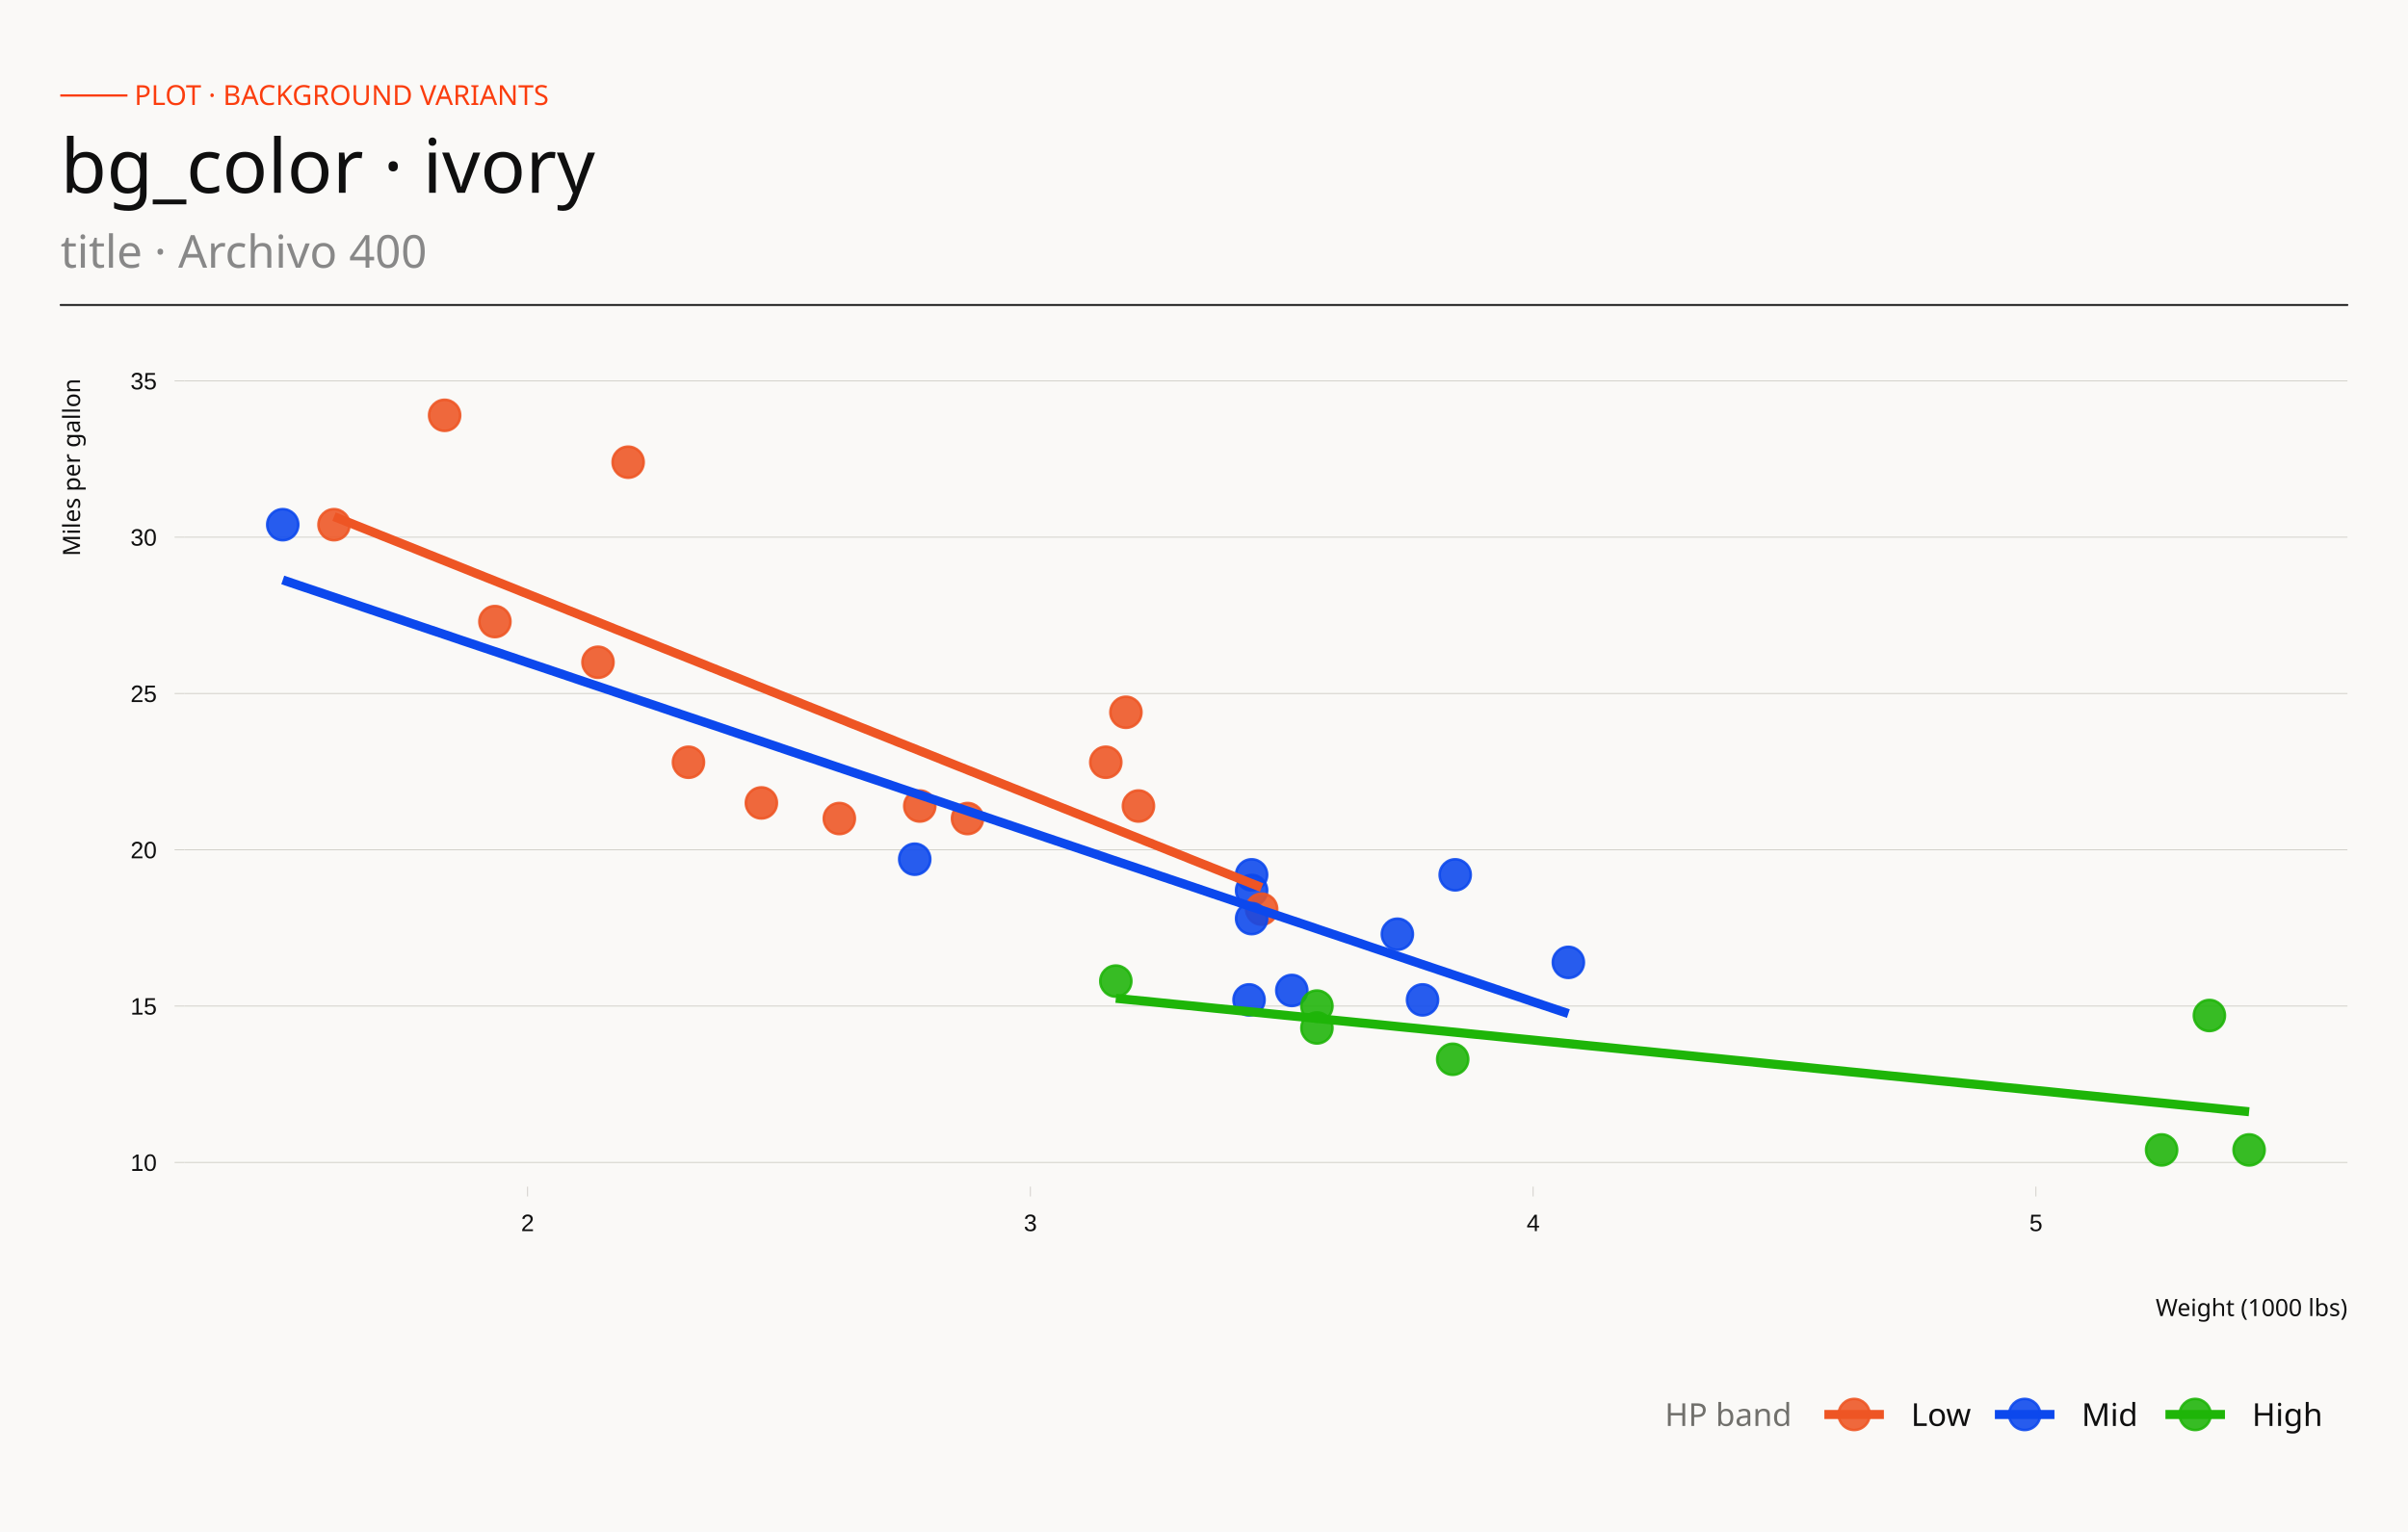
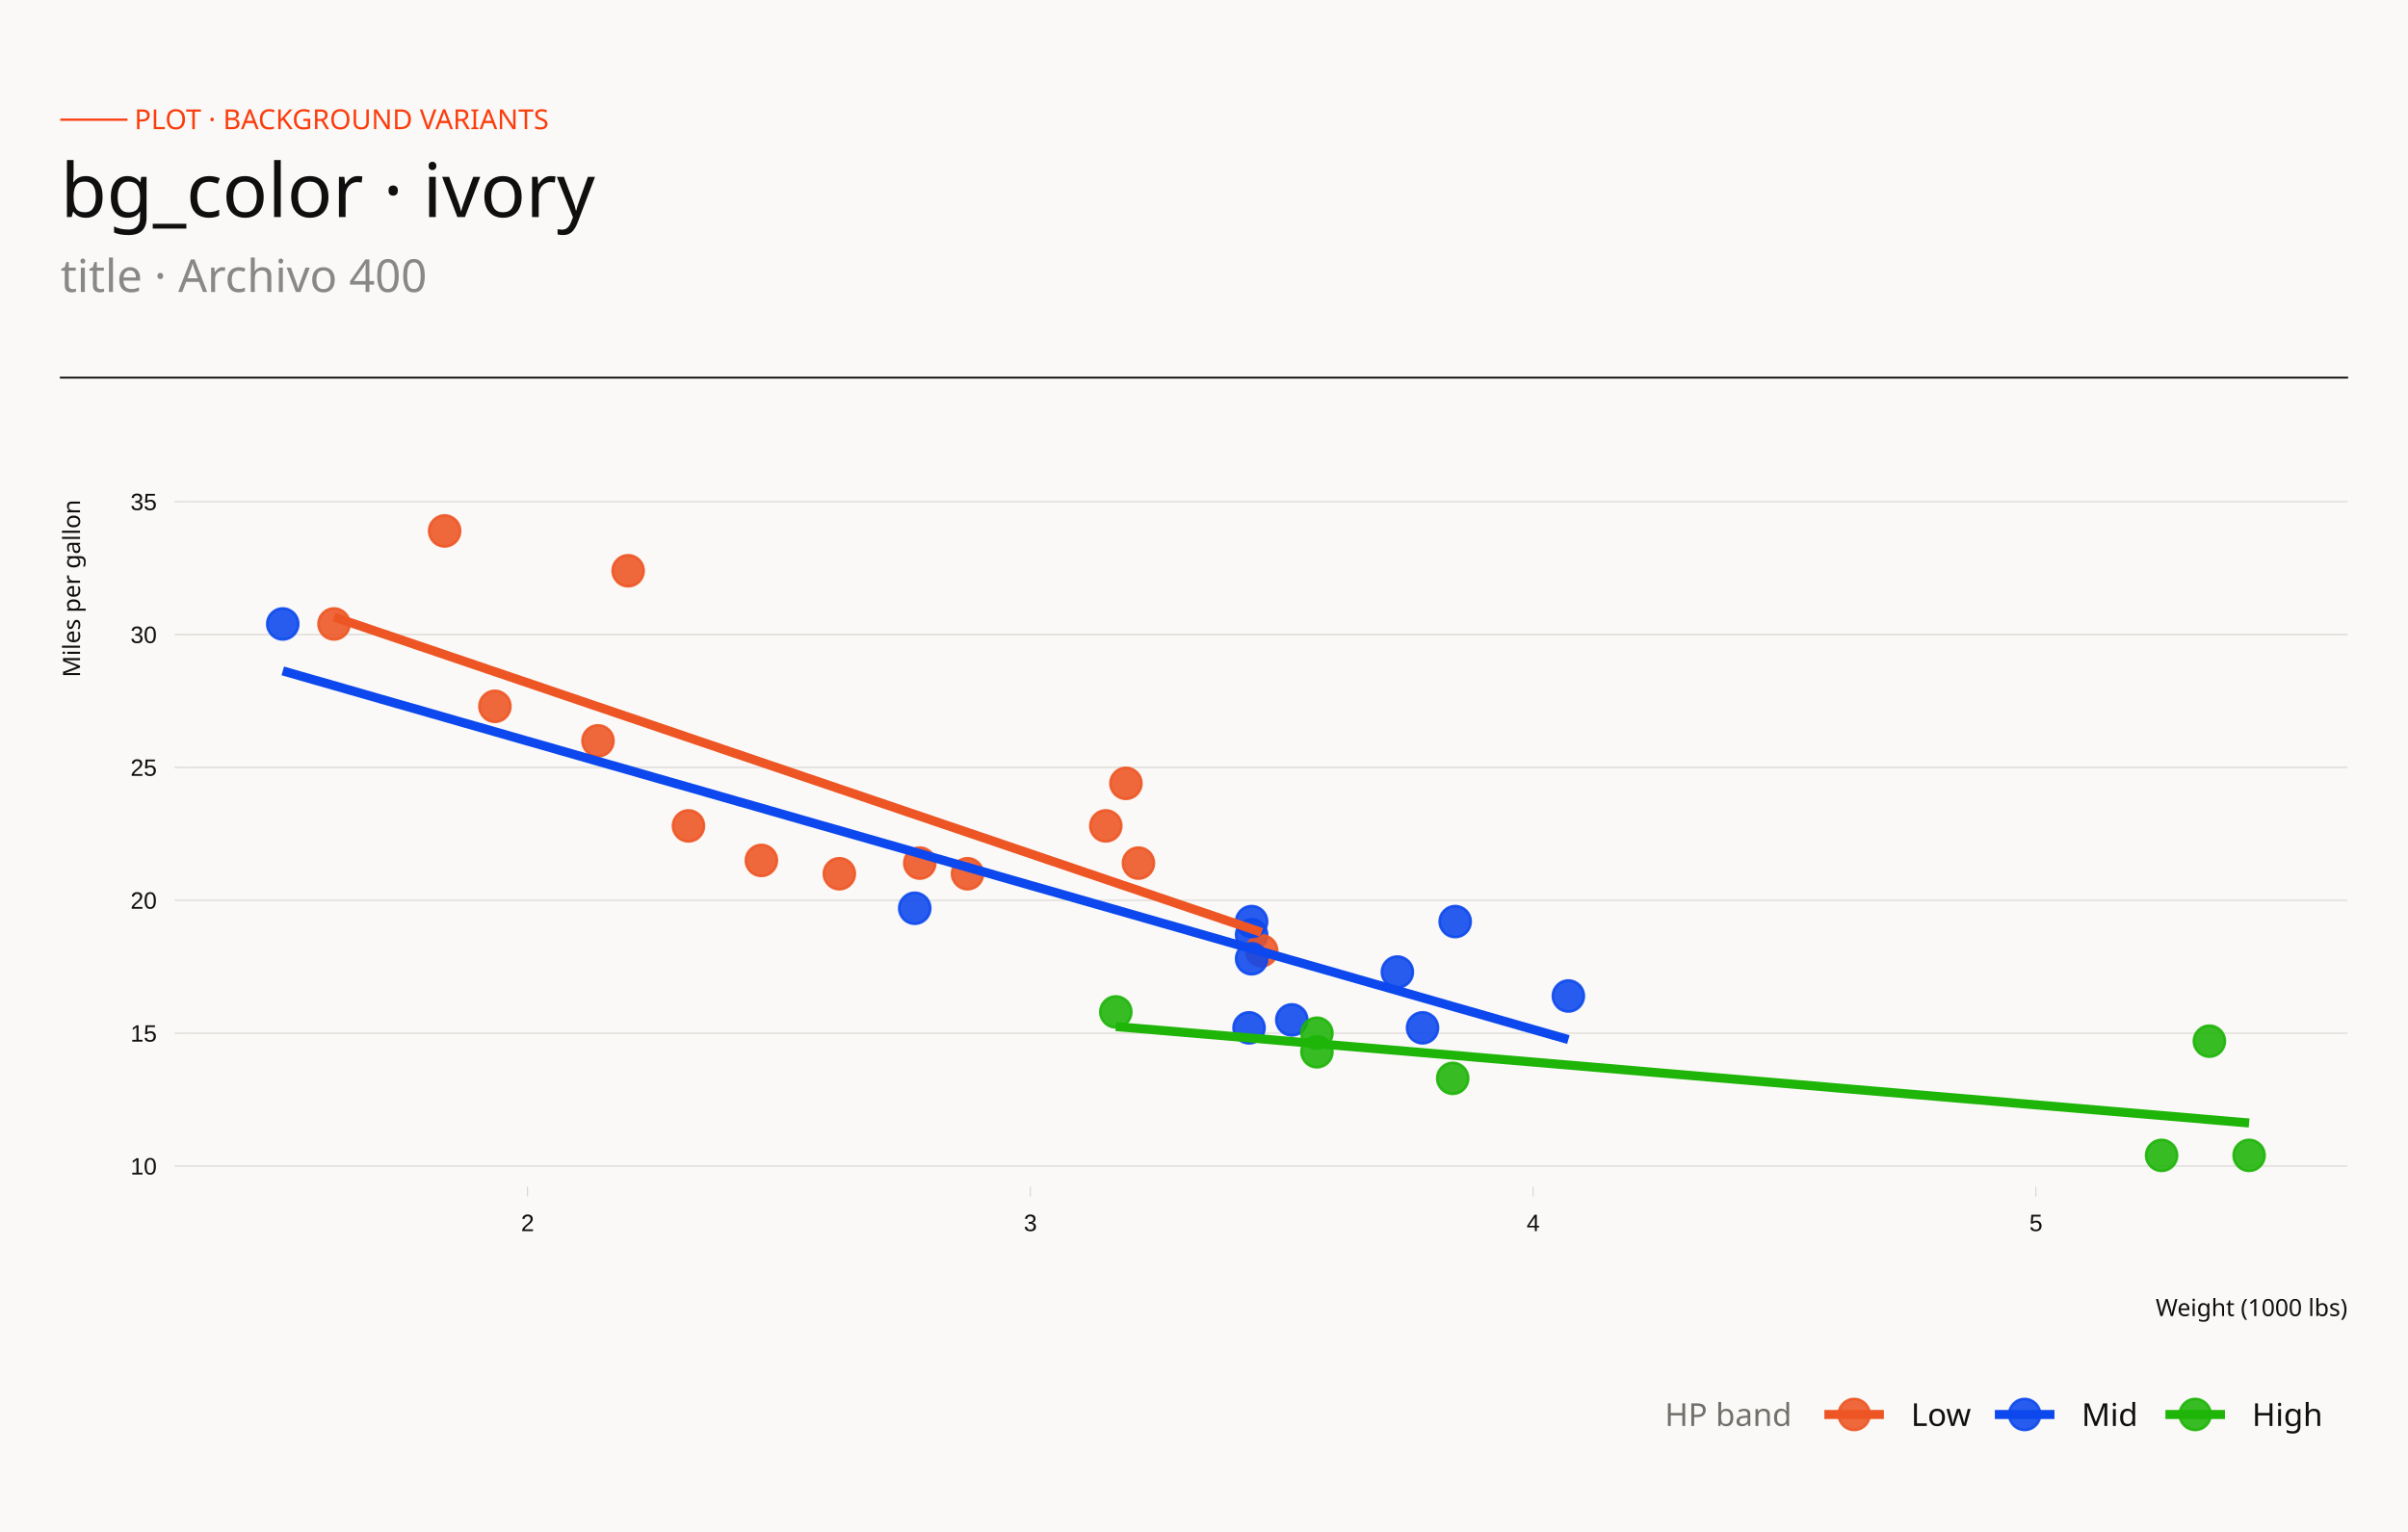
<svg xmlns="http://www.w3.org/2000/svg" width="396.00pt" height="252.00pt" viewBox="0 0 396.00 252.00">
  <g class="svglite">
    <defs>
      <style type="text/css">
    .svglite line, .svglite polyline, .svglite polygon, .svglite path, .svglite rect, .svglite circle {
      fill: none;
      stroke: #000000;
      stroke-linecap: round;
      stroke-linejoin: round;
      stroke-miterlimit: 10.00;
    }
    .svglite text {
      white-space: pre;
    }
    .svglite g.glyphgroup path {
      fill: inherit;
      stroke: none;
    }
  </style>
    </defs>
    <rect width="100%" height="100%" style="stroke: none; fill: none;" />
    <defs>
      <clipPath id="cpMC4wMHwzOTYuMDB8MC4wMHwyNTIuMDA=">
        <rect x="0.00" y="0.00" width="396.00" height="252.00" />
      </clipPath>
    </defs>
    <g clip-path="url(#cpMC4wMHwzOTYuMDB8MC4wMHwyNTIuMDA=)">
      <rect x="0.00" y="0.00" width="396.00" height="252.00" style="stroke-width: 0.63; stroke: none; fill: #FAF9F7;" />
    </g>
    <defs>
-       <clipPath id="cpMzAuMzN8Mzg2LjA0fDYyLjI3fDE5NS4yMA==">
-         <rect x="30.33" y="62.27" width="355.71" height="132.93" />
+       <clipPath id="cpMzAuMzN8Mzg2LjA0fDgyLjIwfDE5NS4yMA==">
+         <rect x="30.33" y="82.20" width="355.71" height="113.00" />
      </clipPath>
    </defs>
-     <g clip-path="url(#cpMzAuMzN8Mzg2LjA0fDYyLjI3fDE5NS4yMA==)">
-       <rect x="30.33" y="62.27" width="355.71" height="132.93" style="stroke-width: 0.63; stroke: none; fill: #FAF9F7;" />
-       <polyline points="30.33,191.22 386.04,191.22 " style="stroke-width: 0.15; stroke: #D0CEC8; stroke-linecap: butt;" />
-       <polyline points="30.33,165.50 386.04,165.50 " style="stroke-width: 0.15; stroke: #D0CEC8; stroke-linecap: butt;" />
-       <polyline points="30.33,139.79 386.04,139.79 " style="stroke-width: 0.15; stroke: #D0CEC8; stroke-linecap: butt;" />
-       <polyline points="30.33,114.08 386.04,114.08 " style="stroke-width: 0.15; stroke: #D0CEC8; stroke-linecap: butt;" />
-       <polyline points="30.33,88.37 386.04,88.37 " style="stroke-width: 0.15; stroke: #D0CEC8; stroke-linecap: butt;" />
-       <polyline points="30.33,62.66 386.04,62.66 " style="stroke-width: 0.15; stroke: #D0CEC8; stroke-linecap: butt;" />
-       <circle cx="138.03" cy="134.65" r="2.56" style="stroke-width: 0.42; stroke: #EE5524; stroke-opacity: 0.88; fill: #EE5524; fill-opacity: 0.88;" />
-       <circle cx="159.11" cy="134.65" r="2.56" style="stroke-width: 0.42; stroke: #EE5524; stroke-opacity: 0.88; fill: #EE5524; fill-opacity: 0.88;" />
-       <circle cx="113.22" cy="125.39" r="2.56" style="stroke-width: 0.42; stroke: #EE5524; stroke-opacity: 0.88; fill: #EE5524; fill-opacity: 0.88;" />
-       <circle cx="187.22" cy="132.59" r="2.56" style="stroke-width: 0.42; stroke: #EE5524; stroke-opacity: 0.88; fill: #EE5524; fill-opacity: 0.88;" />
-       <circle cx="205.83" cy="146.48" r="2.56" style="stroke-width: 0.42; stroke: #0C48ED; stroke-opacity: 0.88; fill: #0C48ED; fill-opacity: 0.88;" />
-       <circle cx="207.48" cy="149.56" r="2.56" style="stroke-width: 0.42; stroke: #EE5524; stroke-opacity: 0.88; fill: #EE5524; fill-opacity: 0.88;" />
-       <circle cx="216.57" cy="169.10" r="2.56" style="stroke-width: 0.42; stroke: #1EB508; stroke-opacity: 0.88; fill: #1EB508; fill-opacity: 0.88;" />
-       <circle cx="185.16" cy="117.17" r="2.56" style="stroke-width: 0.42; stroke: #EE5524; stroke-opacity: 0.88; fill: #EE5524; fill-opacity: 0.88;" />
-       <circle cx="181.85" cy="125.39" r="2.56" style="stroke-width: 0.42; stroke: #EE5524; stroke-opacity: 0.88; fill: #EE5524; fill-opacity: 0.88;" />
-       <circle cx="205.83" cy="143.91" r="2.56" style="stroke-width: 0.42; stroke: #0C48ED; stroke-opacity: 0.88; fill: #0C48ED; fill-opacity: 0.88;" />
-       <circle cx="205.83" cy="151.11" r="2.56" style="stroke-width: 0.42; stroke: #0C48ED; stroke-opacity: 0.88; fill: #0C48ED; fill-opacity: 0.88;" />
-       <circle cx="257.92" cy="158.31" r="2.56" style="stroke-width: 0.42; stroke: #0C48ED; stroke-opacity: 0.88; fill: #0C48ED; fill-opacity: 0.88;" />
-       <circle cx="229.80" cy="153.68" r="2.56" style="stroke-width: 0.42; stroke: #0C48ED; stroke-opacity: 0.88; fill: #0C48ED; fill-opacity: 0.88;" />
-       <circle cx="233.94" cy="164.48" r="2.56" style="stroke-width: 0.42; stroke: #0C48ED; stroke-opacity: 0.88; fill: #0C48ED; fill-opacity: 0.88;" />
-       <circle cx="355.48" cy="189.16" r="2.56" style="stroke-width: 0.42; stroke: #1EB508; stroke-opacity: 0.88; fill: #1EB508; fill-opacity: 0.88;" />
-       <circle cx="369.87" cy="189.16" r="2.56" style="stroke-width: 0.42; stroke: #1EB508; stroke-opacity: 0.88; fill: #1EB508; fill-opacity: 0.88;" />
-       <circle cx="363.34" cy="167.05" r="2.56" style="stroke-width: 0.42; stroke: #1EB508; stroke-opacity: 0.88; fill: #1EB508; fill-opacity: 0.88;" />
-       <circle cx="103.30" cy="76.03" r="2.56" style="stroke-width: 0.42; stroke: #EE5524; stroke-opacity: 0.88; fill: #EE5524; fill-opacity: 0.88;" />
-       <circle cx="54.93" cy="86.31" r="2.56" style="stroke-width: 0.42; stroke: #EE5524; stroke-opacity: 0.88; fill: #EE5524; fill-opacity: 0.88;" />
-       <circle cx="73.12" cy="68.32" r="2.56" style="stroke-width: 0.42; stroke: #EE5524; stroke-opacity: 0.88; fill: #EE5524; fill-opacity: 0.88;" />
-       <circle cx="125.21" cy="132.08" r="2.56" style="stroke-width: 0.42; stroke: #EE5524; stroke-opacity: 0.88; fill: #EE5524; fill-opacity: 0.88;" />
-       <circle cx="212.44" cy="162.93" r="2.56" style="stroke-width: 0.42; stroke: #0C48ED; stroke-opacity: 0.88; fill: #0C48ED; fill-opacity: 0.88;" />
-       <circle cx="205.41" cy="164.48" r="2.56" style="stroke-width: 0.42; stroke: #0C48ED; stroke-opacity: 0.88; fill: #0C48ED; fill-opacity: 0.88;" />
-       <circle cx="238.90" cy="174.25" r="2.56" style="stroke-width: 0.42; stroke: #1EB508; stroke-opacity: 0.88; fill: #1EB508; fill-opacity: 0.88;" />
-       <circle cx="239.31" cy="143.91" r="2.56" style="stroke-width: 0.42; stroke: #0C48ED; stroke-opacity: 0.88; fill: #0C48ED; fill-opacity: 0.88;" />
-       <circle cx="81.39" cy="102.25" r="2.56" style="stroke-width: 0.42; stroke: #EE5524; stroke-opacity: 0.88; fill: #EE5524; fill-opacity: 0.88;" />
-       <circle cx="98.34" cy="108.94" r="2.56" style="stroke-width: 0.42; stroke: #EE5524; stroke-opacity: 0.88; fill: #EE5524; fill-opacity: 0.88;" />
-       <circle cx="46.50" cy="86.31" r="2.56" style="stroke-width: 0.42; stroke: #0C48ED; stroke-opacity: 0.88; fill: #0C48ED; fill-opacity: 0.88;" />
-       <circle cx="183.50" cy="161.39" r="2.56" style="stroke-width: 0.42; stroke: #1EB508; stroke-opacity: 0.88; fill: #1EB508; fill-opacity: 0.88;" />
-       <circle cx="150.43" cy="141.34" r="2.56" style="stroke-width: 0.42; stroke: #0C48ED; stroke-opacity: 0.88; fill: #0C48ED; fill-opacity: 0.88;" />
-       <circle cx="216.57" cy="165.50" r="2.56" style="stroke-width: 0.42; stroke: #1EB508; stroke-opacity: 0.88; fill: #1EB508; fill-opacity: 0.88;" />
-       <circle cx="151.26" cy="132.59" r="2.56" style="stroke-width: 0.42; stroke: #EE5524; stroke-opacity: 0.88; fill: #EE5524; fill-opacity: 0.88;" />
-       <polyline points="54.93,84.98 56.86,85.75 58.79,86.52 60.72,87.29 62.65,88.07 64.59,88.84 66.52,89.61 68.45,90.38 70.38,91.16 72.31,91.93 74.24,92.70 76.17,93.47 78.10,94.25 80.03,95.02 81.96,95.79 83.90,96.56 85.83,97.34 87.76,98.11 89.69,98.88 91.62,99.65 93.55,100.43 95.48,101.20 97.41,101.97 99.34,102.74 101.27,103.52 103.21,104.29 105.14,105.06 107.07,105.83 109.00,106.61 110.93,107.38 112.86,108.15 114.79,108.92 116.72,109.70 118.65,110.47 120.58,111.24 122.52,112.01 124.45,112.79 126.38,113.56 128.31,114.33 130.24,115.10 132.17,115.88 134.10,116.65 136.03,117.42 137.96,118.19 139.89,118.97 141.83,119.74 143.76,120.51 145.69,121.28 147.62,122.06 149.55,122.83 151.48,123.60 153.41,124.37 155.34,125.15 157.27,125.92 159.20,126.69 161.14,127.46 163.07,128.24 165.00,129.01 166.93,129.78 168.86,130.55 170.79,131.32 172.72,132.10 174.65,132.87 176.58,133.64 178.51,134.41 180.45,135.19 182.38,135.96 184.31,136.73 186.24,137.50 188.17,138.28 190.10,139.05 192.03,139.82 193.96,140.59 195.89,141.37 197.82,142.14 199.76,142.91 201.69,143.68 203.62,144.46 205.55,145.23 207.48,146.00 " style="stroke-width: 1.49; stroke: #EE5524; stroke-linecap: butt;" />
-       <polyline points="46.50,95.40 49.17,96.31 51.85,97.21 54.53,98.11 57.20,99.01 59.88,99.92 62.55,100.82 65.23,101.72 67.91,102.63 70.58,103.53 73.26,104.43 75.93,105.34 78.61,106.24 81.29,107.14 83.96,108.04 86.64,108.95 89.32,109.85 91.99,110.75 94.67,111.66 97.34,112.56 100.02,113.46 102.70,114.37 105.37,115.27 108.05,116.17 110.73,117.08 113.40,117.98 116.08,118.88 118.75,119.78 121.43,120.69 124.11,121.59 126.78,122.49 129.46,123.40 132.13,124.30 134.81,125.20 137.49,126.11 140.16,127.01 142.84,127.91 145.52,128.81 148.19,129.72 150.87,130.62 153.54,131.52 156.22,132.43 158.90,133.33 161.57,134.23 164.25,135.14 166.93,136.04 169.60,136.94 172.28,137.85 174.95,138.75 177.63,139.65 180.31,140.55 182.98,141.46 185.66,142.36 188.34,143.26 191.01,144.17 193.69,145.07 196.36,145.97 199.04,146.88 201.72,147.78 204.39,148.68 207.07,149.59 209.74,150.49 212.42,151.39 215.10,152.29 217.77,153.20 220.45,154.10 223.13,155.00 225.80,155.91 228.48,156.81 231.15,157.71 233.83,158.62 236.51,159.52 239.18,160.42 241.86,161.32 244.54,162.23 247.21,163.13 249.89,164.03 252.56,164.94 255.24,165.84 257.92,166.74 " style="stroke-width: 1.49; stroke: #0C48ED; stroke-linecap: butt;" />
-       <polyline points="183.50,164.22 185.86,164.46 188.22,164.69 190.58,164.93 192.94,165.17 195.30,165.40 197.66,165.64 200.02,165.88 202.37,166.11 204.73,166.35 207.09,166.58 209.45,166.82 211.81,167.06 214.17,167.29 216.53,167.53 218.89,167.77 221.25,168.00 223.61,168.24 225.97,168.47 228.32,168.71 230.68,168.95 233.04,169.18 235.40,169.42 237.76,169.65 240.12,169.89 242.48,170.13 244.84,170.36 247.20,170.60 249.56,170.84 251.91,171.07 254.27,171.31 256.63,171.54 258.99,171.78 261.35,172.02 263.71,172.25 266.07,172.49 268.43,172.73 270.79,172.96 273.15,173.20 275.51,173.43 277.86,173.67 280.22,173.91 282.58,174.14 284.94,174.38 287.30,174.61 289.66,174.85 292.02,175.09 294.38,175.32 296.74,175.56 299.10,175.80 301.46,176.03 303.81,176.27 306.17,176.50 308.53,176.74 310.89,176.98 313.25,177.21 315.61,177.45 317.97,177.69 320.33,177.92 322.69,178.16 325.05,178.39 327.41,178.63 329.76,178.87 332.12,179.10 334.48,179.34 336.84,179.57 339.20,179.81 341.56,180.05 343.92,180.28 346.28,180.52 348.64,180.76 351.00,180.99 353.36,181.23 355.71,181.46 358.07,181.70 360.43,181.94 362.79,182.17 365.15,182.41 367.51,182.65 369.87,182.88 " style="stroke-width: 1.49; stroke: #1EB508; stroke-linecap: butt;" />
+     <g clip-path="url(#cpMzAuMzN8Mzg2LjA0fDgyLjIwfDE5NS4yMA==)">
+       <rect x="30.33" y="82.20" width="355.71" height="113.00" style="stroke-width: 0.63; stroke: none; fill: #FAF9F7;" />
+       <polyline points="30.33,191.81 386.04,191.81 " style="stroke-width: 0.15; stroke: #D0CEC8; stroke-linecap: butt;" />
+       <polyline points="30.33,169.96 386.04,169.96 " style="stroke-width: 0.15; stroke: #D0CEC8; stroke-linecap: butt;" />
+       <polyline points="30.33,148.10 386.04,148.10 " style="stroke-width: 0.15; stroke: #D0CEC8; stroke-linecap: butt;" />
+       <polyline points="30.33,126.24 386.04,126.24 " style="stroke-width: 0.15; stroke: #D0CEC8; stroke-linecap: butt;" />
+       <polyline points="30.33,104.38 386.04,104.38 " style="stroke-width: 0.15; stroke: #D0CEC8; stroke-linecap: butt;" />
+       <polyline points="30.33,82.53 386.04,82.53 " style="stroke-width: 0.15; stroke: #D0CEC8; stroke-linecap: butt;" />
+       <circle cx="138.03" cy="143.73" r="2.56" style="stroke-width: 0.42; stroke: #EE5524; stroke-opacity: 0.88; fill: #EE5524; fill-opacity: 0.88;" />
+       <circle cx="159.11" cy="143.73" r="2.56" style="stroke-width: 0.42; stroke: #EE5524; stroke-opacity: 0.88; fill: #EE5524; fill-opacity: 0.88;" />
+       <circle cx="113.22" cy="135.86" r="2.56" style="stroke-width: 0.42; stroke: #EE5524; stroke-opacity: 0.88; fill: #EE5524; fill-opacity: 0.88;" />
+       <circle cx="187.22" cy="141.98" r="2.56" style="stroke-width: 0.42; stroke: #EE5524; stroke-opacity: 0.88; fill: #EE5524; fill-opacity: 0.88;" />
+       <circle cx="205.83" cy="153.78" r="2.56" style="stroke-width: 0.42; stroke: #0C48ED; stroke-opacity: 0.88; fill: #0C48ED; fill-opacity: 0.88;" />
+       <circle cx="207.48" cy="156.40" r="2.56" style="stroke-width: 0.42; stroke: #EE5524; stroke-opacity: 0.88; fill: #EE5524; fill-opacity: 0.88;" />
+       <circle cx="216.57" cy="173.02" r="2.56" style="stroke-width: 0.42; stroke: #1EB508; stroke-opacity: 0.88; fill: #1EB508; fill-opacity: 0.88;" />
+       <circle cx="185.16" cy="128.86" r="2.56" style="stroke-width: 0.42; stroke: #EE5524; stroke-opacity: 0.88; fill: #EE5524; fill-opacity: 0.88;" />
+       <circle cx="181.85" cy="135.86" r="2.56" style="stroke-width: 0.42; stroke: #EE5524; stroke-opacity: 0.88; fill: #EE5524; fill-opacity: 0.88;" />
+       <circle cx="205.83" cy="151.60" r="2.56" style="stroke-width: 0.42; stroke: #0C48ED; stroke-opacity: 0.88; fill: #0C48ED; fill-opacity: 0.88;" />
+       <circle cx="205.83" cy="157.72" r="2.56" style="stroke-width: 0.42; stroke: #0C48ED; stroke-opacity: 0.88; fill: #0C48ED; fill-opacity: 0.88;" />
+       <circle cx="257.92" cy="163.84" r="2.56" style="stroke-width: 0.42; stroke: #0C48ED; stroke-opacity: 0.88; fill: #0C48ED; fill-opacity: 0.88;" />
+       <circle cx="229.80" cy="159.90" r="2.56" style="stroke-width: 0.42; stroke: #0C48ED; stroke-opacity: 0.88; fill: #0C48ED; fill-opacity: 0.88;" />
+       <circle cx="233.94" cy="169.08" r="2.56" style="stroke-width: 0.42; stroke: #0C48ED; stroke-opacity: 0.88; fill: #0C48ED; fill-opacity: 0.88;" />
+       <circle cx="355.48" cy="190.06" r="2.56" style="stroke-width: 0.42; stroke: #1EB508; stroke-opacity: 0.88; fill: #1EB508; fill-opacity: 0.88;" />
+       <circle cx="369.87" cy="190.06" r="2.56" style="stroke-width: 0.42; stroke: #1EB508; stroke-opacity: 0.88; fill: #1EB508; fill-opacity: 0.88;" />
+       <circle cx="363.34" cy="171.27" r="2.56" style="stroke-width: 0.42; stroke: #1EB508; stroke-opacity: 0.88; fill: #1EB508; fill-opacity: 0.88;" />
+       <circle cx="103.30" cy="93.89" r="2.56" style="stroke-width: 0.42; stroke: #EE5524; stroke-opacity: 0.88; fill: #EE5524; fill-opacity: 0.88;" />
+       <circle cx="54.93" cy="102.64" r="2.56" style="stroke-width: 0.42; stroke: #EE5524; stroke-opacity: 0.88; fill: #EE5524; fill-opacity: 0.88;" />
+       <circle cx="73.12" cy="87.34" r="2.56" style="stroke-width: 0.42; stroke: #EE5524; stroke-opacity: 0.88; fill: #EE5524; fill-opacity: 0.88;" />
+       <circle cx="125.21" cy="141.54" r="2.56" style="stroke-width: 0.42; stroke: #EE5524; stroke-opacity: 0.88; fill: #EE5524; fill-opacity: 0.88;" />
+       <circle cx="212.44" cy="167.77" r="2.56" style="stroke-width: 0.42; stroke: #0C48ED; stroke-opacity: 0.88; fill: #0C48ED; fill-opacity: 0.88;" />
+       <circle cx="205.41" cy="169.08" r="2.56" style="stroke-width: 0.42; stroke: #0C48ED; stroke-opacity: 0.88; fill: #0C48ED; fill-opacity: 0.88;" />
+       <circle cx="238.90" cy="177.39" r="2.56" style="stroke-width: 0.42; stroke: #1EB508; stroke-opacity: 0.88; fill: #1EB508; fill-opacity: 0.88;" />
+       <circle cx="239.31" cy="151.60" r="2.56" style="stroke-width: 0.42; stroke: #0C48ED; stroke-opacity: 0.88; fill: #0C48ED; fill-opacity: 0.88;" />
+       <circle cx="81.39" cy="116.19" r="2.56" style="stroke-width: 0.42; stroke: #EE5524; stroke-opacity: 0.88; fill: #EE5524; fill-opacity: 0.88;" />
+       <circle cx="98.34" cy="121.87" r="2.56" style="stroke-width: 0.42; stroke: #EE5524; stroke-opacity: 0.88; fill: #EE5524; fill-opacity: 0.88;" />
+       <circle cx="46.50" cy="102.64" r="2.56" style="stroke-width: 0.42; stroke: #0C48ED; stroke-opacity: 0.88; fill: #0C48ED; fill-opacity: 0.88;" />
+       <circle cx="183.50" cy="166.46" r="2.56" style="stroke-width: 0.42; stroke: #1EB508; stroke-opacity: 0.88; fill: #1EB508; fill-opacity: 0.88;" />
+       <circle cx="150.43" cy="149.41" r="2.56" style="stroke-width: 0.42; stroke: #0C48ED; stroke-opacity: 0.88; fill: #0C48ED; fill-opacity: 0.88;" />
+       <circle cx="216.57" cy="169.96" r="2.56" style="stroke-width: 0.42; stroke: #1EB508; stroke-opacity: 0.88; fill: #1EB508; fill-opacity: 0.88;" />
+       <circle cx="151.26" cy="141.98" r="2.56" style="stroke-width: 0.42; stroke: #EE5524; stroke-opacity: 0.88; fill: #EE5524; fill-opacity: 0.88;" />
+       <polyline points="54.93,101.50 56.86,102.16 58.79,102.81 60.72,103.47 62.65,104.13 64.59,104.78 66.52,105.44 68.45,106.10 70.38,106.75 72.31,107.41 74.24,108.07 76.17,108.72 78.10,109.38 80.03,110.04 81.96,110.69 83.90,111.35 85.83,112.01 87.76,112.66 89.69,113.32 91.62,113.98 93.55,114.63 95.48,115.29 97.41,115.95 99.34,116.60 101.27,117.26 103.21,117.92 105.14,118.57 107.07,119.23 109.00,119.89 110.93,120.54 112.86,121.20 114.79,121.86 116.72,122.51 118.65,123.17 120.58,123.83 122.52,124.48 124.45,125.14 126.38,125.80 128.31,126.45 130.24,127.11 132.17,127.77 134.10,128.42 136.03,129.08 137.96,129.74 139.89,130.39 141.83,131.05 143.76,131.71 145.69,132.36 147.62,133.02 149.55,133.68 151.48,134.33 153.41,134.99 155.34,135.65 157.27,136.30 159.20,136.96 161.14,137.62 163.07,138.27 165.00,138.93 166.93,139.59 168.86,140.24 170.79,140.90 172.72,141.56 174.65,142.21 176.58,142.87 178.51,143.53 180.45,144.18 182.38,144.84 184.31,145.50 186.24,146.15 188.17,146.81 190.10,147.47 192.03,148.12 193.96,148.78 195.89,149.44 197.82,150.09 199.76,150.75 201.69,151.41 203.62,152.06 205.55,152.72 207.48,153.38 " style="stroke-width: 1.49; stroke: #EE5524; stroke-linecap: butt;" />
+       <polyline points="46.50,110.36 49.17,111.13 51.85,111.90 54.53,112.66 57.20,113.43 59.88,114.20 62.55,114.97 65.23,115.74 67.91,116.50 70.58,117.27 73.26,118.04 75.93,118.81 78.61,119.57 81.29,120.34 83.96,121.11 86.64,121.88 89.32,122.64 91.99,123.41 94.67,124.18 97.34,124.95 100.02,125.72 102.70,126.48 105.37,127.25 108.05,128.02 110.73,128.79 113.40,129.55 116.08,130.32 118.75,131.09 121.43,131.86 124.11,132.62 126.78,133.39 129.46,134.16 132.13,134.93 134.81,135.70 137.49,136.46 140.16,137.23 142.84,138.00 145.52,138.77 148.19,139.53 150.87,140.30 153.54,141.07 156.22,141.84 158.90,142.60 161.57,143.37 164.25,144.14 166.93,144.91 169.60,145.68 172.28,146.44 174.95,147.21 177.63,147.98 180.31,148.75 182.98,149.51 185.66,150.28 188.34,151.05 191.01,151.82 193.69,152.58 196.36,153.35 199.04,154.12 201.72,154.89 204.39,155.66 207.07,156.42 209.74,157.19 212.42,157.96 215.10,158.73 217.77,159.49 220.45,160.26 223.13,161.03 225.80,161.80 228.48,162.56 231.15,163.33 233.83,164.10 236.51,164.87 239.18,165.64 241.86,166.40 244.54,167.17 247.21,167.94 249.89,168.71 252.56,169.47 255.24,170.24 257.92,171.01 " style="stroke-width: 1.49; stroke: #0C48ED; stroke-linecap: butt;" />
+       <polyline points="183.50,168.87 185.86,169.07 188.22,169.27 190.58,169.47 192.94,169.67 195.30,169.87 197.66,170.07 200.02,170.27 202.37,170.47 204.73,170.67 207.09,170.87 209.45,171.07 211.81,171.28 214.17,171.48 216.53,171.68 218.89,171.88 221.25,172.08 223.61,172.28 225.97,172.48 228.32,172.68 230.68,172.88 233.04,173.08 235.40,173.28 237.76,173.48 240.12,173.68 242.48,173.89 244.84,174.09 247.20,174.29 249.56,174.49 251.91,174.69 254.27,174.89 256.63,175.09 258.99,175.29 261.35,175.49 263.71,175.69 266.07,175.89 268.43,176.09 270.79,176.30 273.15,176.50 275.51,176.70 277.86,176.90 280.22,177.10 282.58,177.30 284.94,177.50 287.30,177.70 289.66,177.90 292.02,178.10 294.38,178.30 296.74,178.50 299.10,178.70 301.46,178.91 303.81,179.11 306.17,179.31 308.53,179.51 310.89,179.71 313.25,179.91 315.61,180.11 317.97,180.31 320.33,180.51 322.69,180.71 325.05,180.91 327.41,181.11 329.76,181.31 332.12,181.52 334.48,181.72 336.84,181.92 339.20,182.12 341.56,182.32 343.92,182.52 346.28,182.72 348.64,182.92 351.00,183.12 353.36,183.32 355.71,183.52 358.07,183.72 360.43,183.92 362.79,184.13 365.15,184.33 367.51,184.53 369.87,184.73 " style="stroke-width: 1.49; stroke: #1EB508; stroke-linecap: butt;" />
    </g>
    <g clip-path="url(#cpMC4wMHwzOTYuMDB8MC4wMHwyNTIuMDA=)">
-       <text x="25.79" y="192.61" text-anchor="end" style="font-size: 3.90px;fill: #0F0F0F; font-family: &quot;Arial&quot;;" textLength="4.31px" lengthAdjust="spacingAndGlyphs">10</text>
-       <text x="25.79" y="166.90" text-anchor="end" style="font-size: 3.90px;fill: #0F0F0F; font-family: &quot;Arial&quot;;" textLength="4.31px" lengthAdjust="spacingAndGlyphs">15</text>
-       <text x="25.79" y="141.19" text-anchor="end" style="font-size: 3.90px;fill: #0F0F0F; font-family: &quot;Arial&quot;;" textLength="4.31px" lengthAdjust="spacingAndGlyphs">20</text>
-       <text x="25.79" y="115.48" text-anchor="end" style="font-size: 3.90px;fill: #0F0F0F; font-family: &quot;Arial&quot;;" textLength="4.31px" lengthAdjust="spacingAndGlyphs">25</text>
-       <text x="25.79" y="89.76" text-anchor="end" style="font-size: 3.90px;fill: #0F0F0F; font-family: &quot;Arial&quot;;" textLength="4.31px" lengthAdjust="spacingAndGlyphs">30</text>
-       <text x="25.79" y="64.05" text-anchor="end" style="font-size: 3.90px;fill: #0F0F0F; font-family: &quot;Arial&quot;;" textLength="4.31px" lengthAdjust="spacingAndGlyphs">35</text>
-       <polyline points="28.71,191.22 30.33,191.22 " style="stroke-width: 0.15; stroke: #D0CEC8; stroke-linecap: butt;" />
-       <polyline points="28.71,165.50 30.33,165.50 " style="stroke-width: 0.15; stroke: #D0CEC8; stroke-linecap: butt;" />
-       <polyline points="28.71,139.79 30.33,139.79 " style="stroke-width: 0.15; stroke: #D0CEC8; stroke-linecap: butt;" />
-       <polyline points="28.71,114.08 30.33,114.08 " style="stroke-width: 0.15; stroke: #D0CEC8; stroke-linecap: butt;" />
-       <polyline points="28.71,88.37 30.33,88.37 " style="stroke-width: 0.15; stroke: #D0CEC8; stroke-linecap: butt;" />
-       <polyline points="28.71,62.66 30.33,62.66 " style="stroke-width: 0.15; stroke: #D0CEC8; stroke-linecap: butt;" />
+       <text x="25.79" y="193.21" text-anchor="end" style="font-size: 3.90px;fill: #0F0F0F; font-family: &quot;Arial&quot;;" textLength="4.31px" lengthAdjust="spacingAndGlyphs">10</text>
+       <text x="25.79" y="171.35" text-anchor="end" style="font-size: 3.90px;fill: #0F0F0F; font-family: &quot;Arial&quot;;" textLength="4.31px" lengthAdjust="spacingAndGlyphs">15</text>
+       <text x="25.79" y="149.49" text-anchor="end" style="font-size: 3.90px;fill: #0F0F0F; font-family: &quot;Arial&quot;;" textLength="4.31px" lengthAdjust="spacingAndGlyphs">20</text>
+       <text x="25.79" y="127.63" text-anchor="end" style="font-size: 3.90px;fill: #0F0F0F; font-family: &quot;Arial&quot;;" textLength="4.31px" lengthAdjust="spacingAndGlyphs">25</text>
+       <text x="25.79" y="105.78" text-anchor="end" style="font-size: 3.90px;fill: #0F0F0F; font-family: &quot;Arial&quot;;" textLength="4.31px" lengthAdjust="spacingAndGlyphs">30</text>
+       <text x="25.79" y="83.92" text-anchor="end" style="font-size: 3.90px;fill: #0F0F0F; font-family: &quot;Arial&quot;;" textLength="4.31px" lengthAdjust="spacingAndGlyphs">35</text>
+       <polyline points="28.71,191.81 30.33,191.81 " style="stroke-width: 0.15; stroke: #D0CEC8; stroke-linecap: butt;" />
+       <polyline points="28.71,169.96 30.33,169.96 " style="stroke-width: 0.15; stroke: #D0CEC8; stroke-linecap: butt;" />
+       <polyline points="28.71,148.10 30.33,148.10 " style="stroke-width: 0.15; stroke: #D0CEC8; stroke-linecap: butt;" />
+       <polyline points="28.71,126.24 30.33,126.24 " style="stroke-width: 0.15; stroke: #D0CEC8; stroke-linecap: butt;" />
+       <polyline points="28.71,104.38 30.33,104.38 " style="stroke-width: 0.15; stroke: #D0CEC8; stroke-linecap: butt;" />
+       <polyline points="28.71,82.53 30.33,82.53 " style="stroke-width: 0.15; stroke: #D0CEC8; stroke-linecap: butt;" />
      <polyline points="86.76,196.82 86.76,195.20 " style="stroke-width: 0.15; stroke: #D0CEC8; stroke-linecap: butt;" />
      <polyline points="169.45,196.82 169.45,195.20 " style="stroke-width: 0.15; stroke: #D0CEC8; stroke-linecap: butt;" />
      <polyline points="252.13,196.82 252.13,195.20 " style="stroke-width: 0.15; stroke: #D0CEC8; stroke-linecap: butt;" />
      <polyline points="334.81,196.82 334.81,195.20 " style="stroke-width: 0.15; stroke: #D0CEC8; stroke-linecap: butt;" />
      <text x="86.76" y="202.52" text-anchor="middle" style="font-size: 3.90px;fill: #0F0F0F; font-family: &quot;Arial&quot;;" textLength="2.16px" lengthAdjust="spacingAndGlyphs">2</text>
      <text x="169.45" y="202.52" text-anchor="middle" style="font-size: 3.90px;fill: #0F0F0F; font-family: &quot;Arial&quot;;" textLength="2.16px" lengthAdjust="spacingAndGlyphs">3</text>
      <text x="252.13" y="202.52" text-anchor="middle" style="font-size: 3.90px;fill: #0F0F0F; font-family: &quot;Arial&quot;;" textLength="2.16px" lengthAdjust="spacingAndGlyphs">4</text>
      <text x="334.81" y="202.52" text-anchor="middle" style="font-size: 3.90px;fill: #0F0F0F; font-family: &quot;Arial&quot;;" textLength="2.16px" lengthAdjust="spacingAndGlyphs">5</text>
      <text x="386.04" y="216.49" text-anchor="end" style="font-size: 3.90px; font-weight: 100;fill: #0F0F0F; font-family: &quot;JetBrains Mono&quot;;" textLength="39.58px" lengthAdjust="spacingAndGlyphs">Weight (1000 lbs)</text>
-       <text transform="translate(13.16,62.27) rotate(-90)" text-anchor="end" style="font-size: 3.90px; font-weight: 100;fill: #0F0F0F; font-family: &quot;JetBrains Mono&quot;;" textLength="37.25px" lengthAdjust="spacingAndGlyphs">Miles per gallon</text>
+       <text transform="translate(13.16,82.20) rotate(-90)" text-anchor="end" style="font-size: 3.90px; font-weight: 100;fill: #0F0F0F; font-family: &quot;JetBrains Mono&quot;;" textLength="37.25px" lengthAdjust="spacingAndGlyphs">Miles per gallon</text>
      <rect x="270.56" y="223.32" width="115.48" height="18.72" style="stroke-width: 0.75; stroke: none;" />
      <rect x="270.56" y="223.32" width="115.48" height="18.72" style="stroke-width: 0.63; stroke: none; fill: #FAF9F7;" />
      <text x="273.79" y="234.57" style="font-size: 5.20px;fill: #71706C; font-family: &quot;JetBrains Mono&quot;;" textLength="21.77px" lengthAdjust="spacingAndGlyphs">HP band</text>
      <rect x="298.80" y="226.56" width="12.24" height="12.24" style="stroke-width: 0.63; stroke: none; fill: #FAF9F7;" />
      <circle cx="304.92" cy="232.68" r="2.56" style="stroke-width: 0.42; stroke: #EE5524; stroke-opacity: 0.88; fill: #EE5524; fill-opacity: 0.88;" />
      <line x1="300.02" y1="232.68" x2="309.81" y2="232.68" style="stroke-width: 1.49; stroke: #EE5524; stroke-linecap: butt;" />
      <rect x="326.84" y="226.56" width="12.24" height="12.24" style="stroke-width: 0.63; stroke: none; fill: #FAF9F7;" />
      <circle cx="332.96" cy="232.68" r="2.56" style="stroke-width: 0.42; stroke: #0C48ED; stroke-opacity: 0.88; fill: #0C48ED; fill-opacity: 0.88;" />
      <line x1="328.06" y1="232.68" x2="337.86" y2="232.68" style="stroke-width: 1.49; stroke: #0C48ED; stroke-linecap: butt;" />
      <rect x="354.88" y="226.56" width="12.24" height="12.24" style="stroke-width: 0.63; stroke: none; fill: #FAF9F7;" />
      <circle cx="361.00" cy="232.68" r="2.56" style="stroke-width: 0.42; stroke: #1EB508; stroke-opacity: 0.88; fill: #1EB508; fill-opacity: 0.88;" />
      <line x1="356.11" y1="232.68" x2="365.90" y2="232.68" style="stroke-width: 1.49; stroke: #1EB508; stroke-linecap: butt;" />
      <text x="314.27" y="234.57" style="font-size: 5.20px;fill: #0F0F0F; font-family: &quot;JetBrains Mono&quot;;" textLength="9.33px" lengthAdjust="spacingAndGlyphs">Low</text>
      <text x="342.32" y="234.57" style="font-size: 5.20px;fill: #0F0F0F; font-family: &quot;JetBrains Mono&quot;;" textLength="9.33px" lengthAdjust="spacingAndGlyphs">Mid</text>
      <text x="370.36" y="234.57" style="font-size: 5.20px;fill: #0F0F0F; font-family: &quot;JetBrains Mono&quot;;" textLength="12.44px" lengthAdjust="spacingAndGlyphs">High</text>
-       <text x="9.96" y="44.04" style="font-size: 7.47px;fill: #888888; font-family: &quot;Satoshi&quot;;" textLength="59.38px" lengthAdjust="spacingAndGlyphs">title · Archivo 400</text>
-       <polyline points="9.96,50.17 386.04,50.17 " style="stroke-width: 0.30; stroke: #0F0F0F;" />
-       <text x="9.96" y="31.71" style="font-size: 12.35px;fill: #0F0F0F; font-family: &quot;Archivo&quot;;" textLength="82.48px" lengthAdjust="spacingAndGlyphs">bg_color · ivory</text>
-       <text x="9.96" y="17.27" style="font-size: 4.55px;fill: #FB3D0E; font-family: &quot;JetBrains Mono&quot;;" textLength="84.77px" lengthAdjust="spacingAndGlyphs">──── PLOT · BACKGROUND VARIANTS</text>
+       <text x="9.96" y="48.03" style="font-size: 7.47px;fill: #888888; font-family: &quot;Satoshi&quot;;" textLength="59.38px" lengthAdjust="spacingAndGlyphs">title · Archivo 400</text>
+       <polyline points="9.96,62.12 386.04,62.12 " style="stroke-width: 0.30; stroke: #0F0F0F;" />
+       <text x="9.96" y="35.70" style="font-size: 12.35px;fill: #0F0F0F; font-family: &quot;Archivo&quot;;" textLength="82.48px" lengthAdjust="spacingAndGlyphs">bg_color · ivory</text>
+       <text x="9.96" y="21.25" style="font-size: 4.55px;fill: #FB3D0E; font-family: &quot;JetBrains Mono&quot;;" textLength="84.77px" lengthAdjust="spacingAndGlyphs">──── PLOT · BACKGROUND VARIANTS</text>
    </g>
  </g>
</svg>
